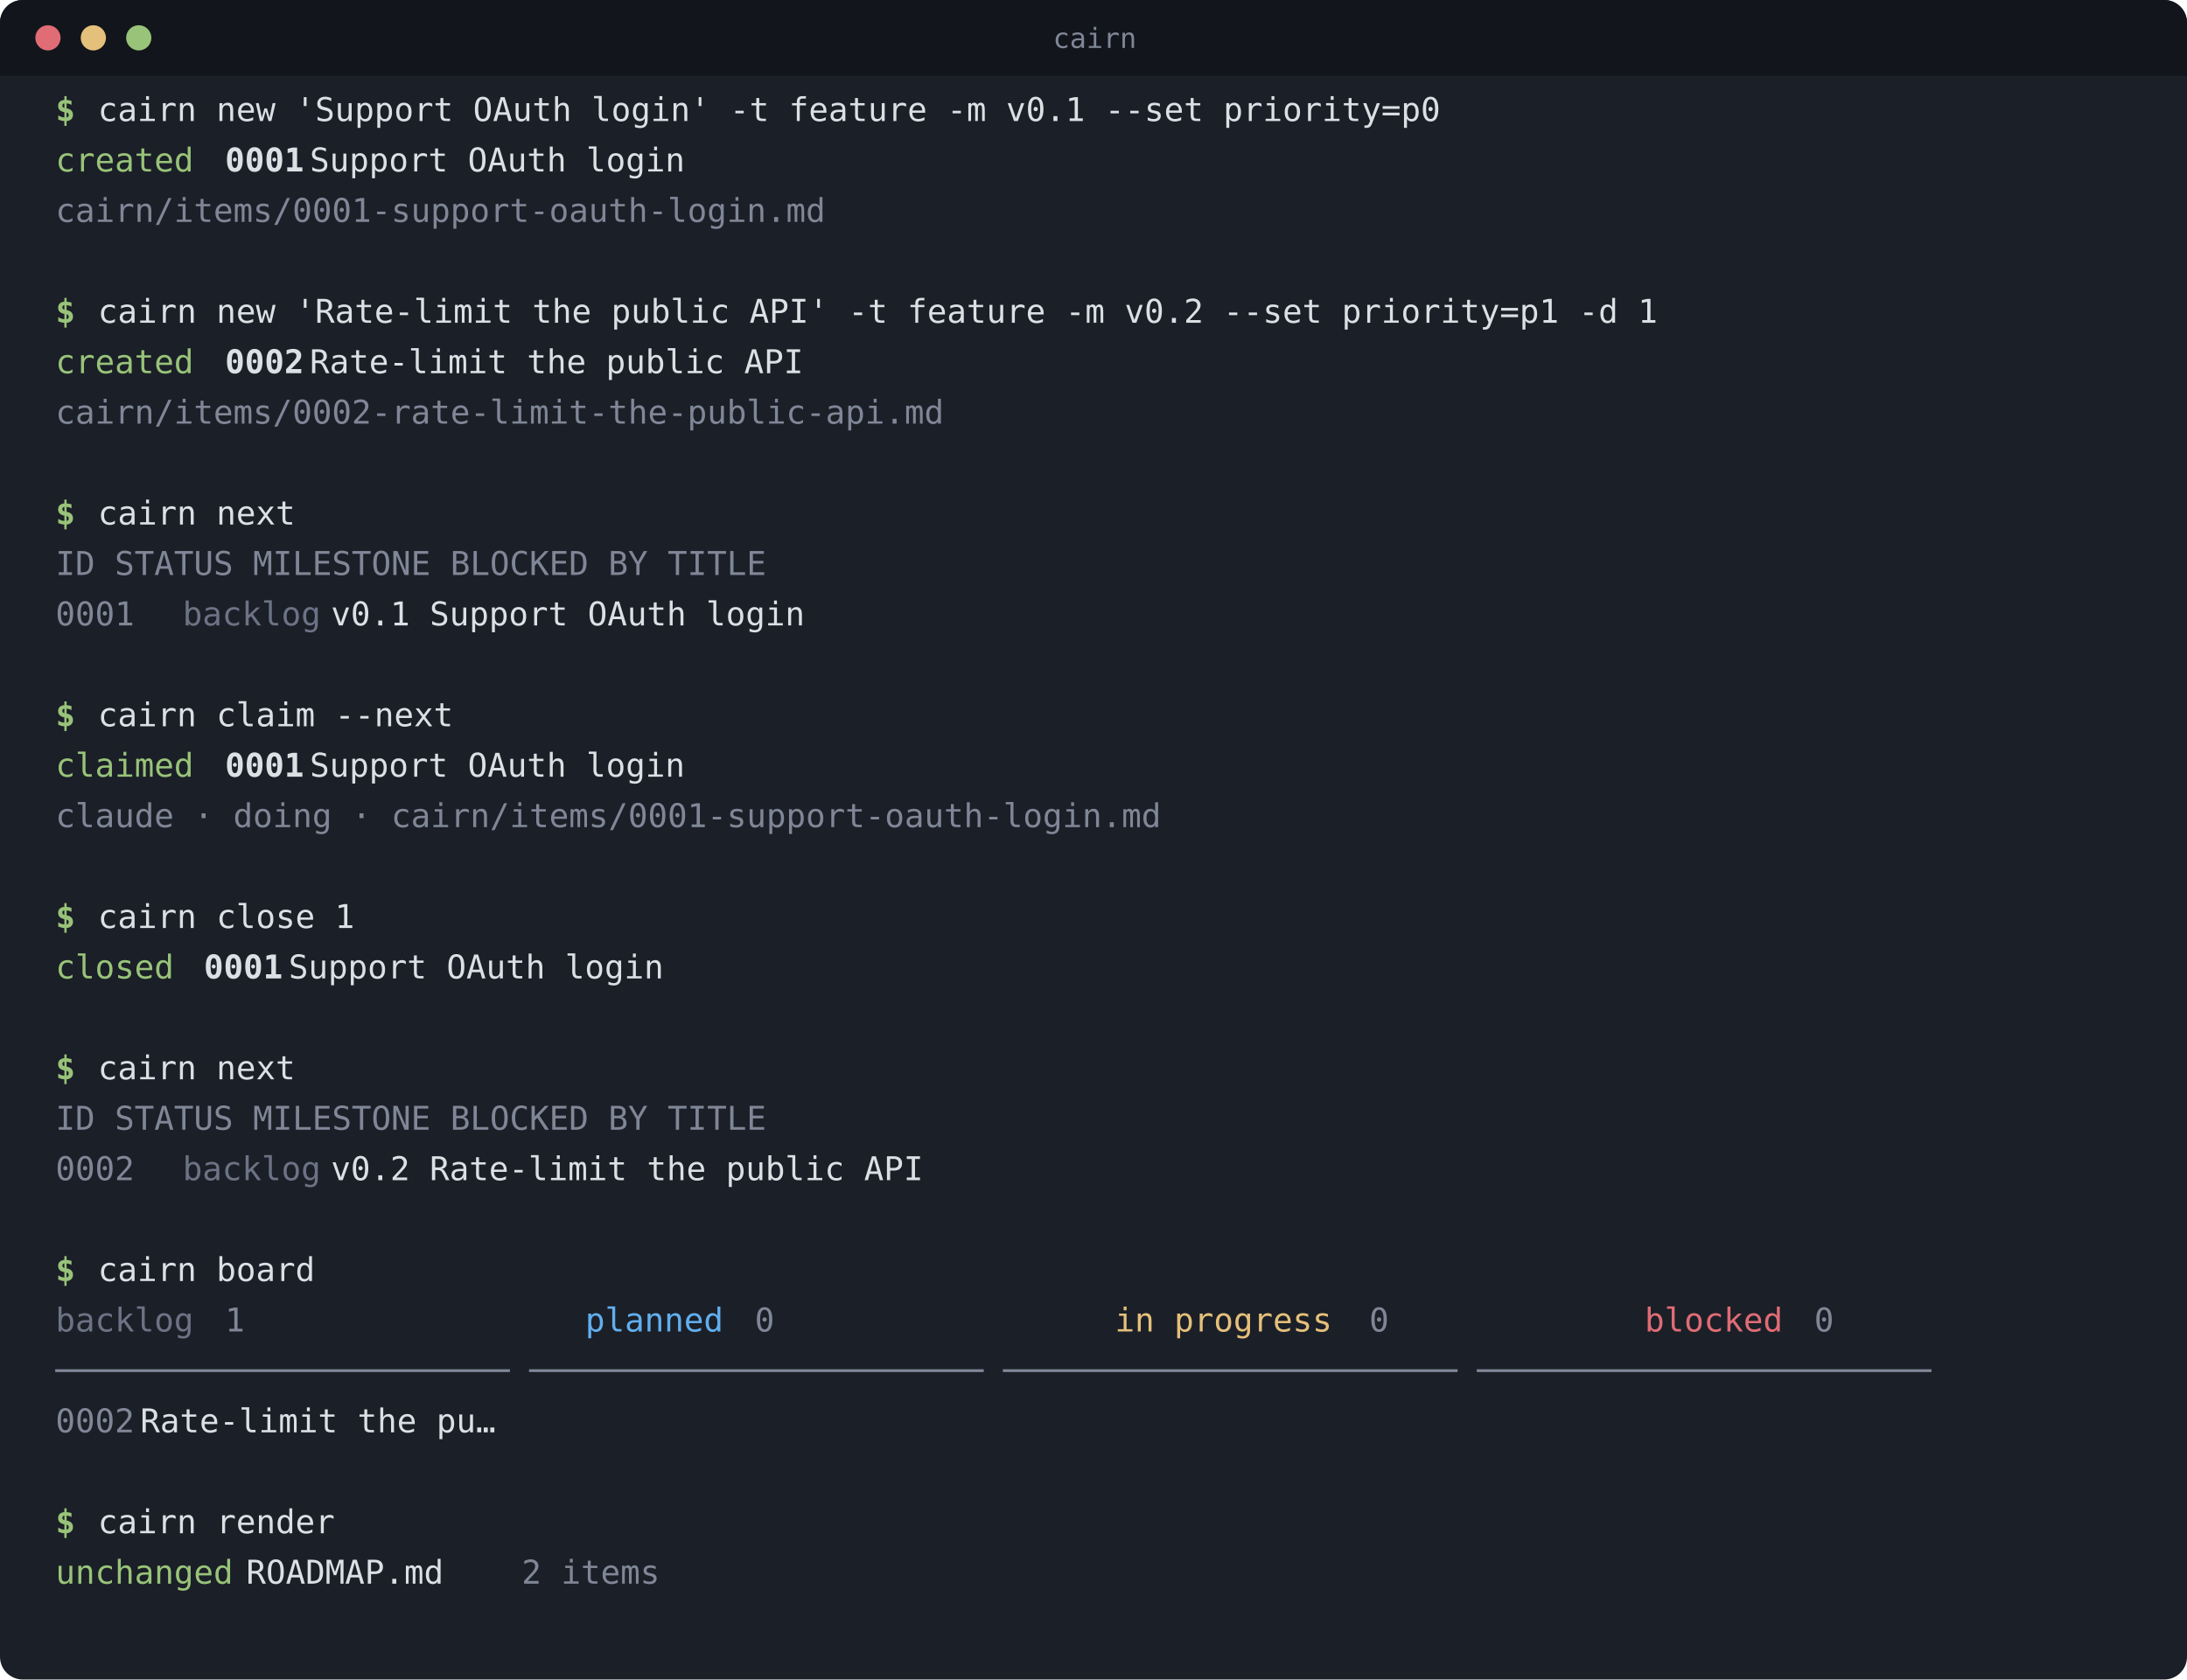
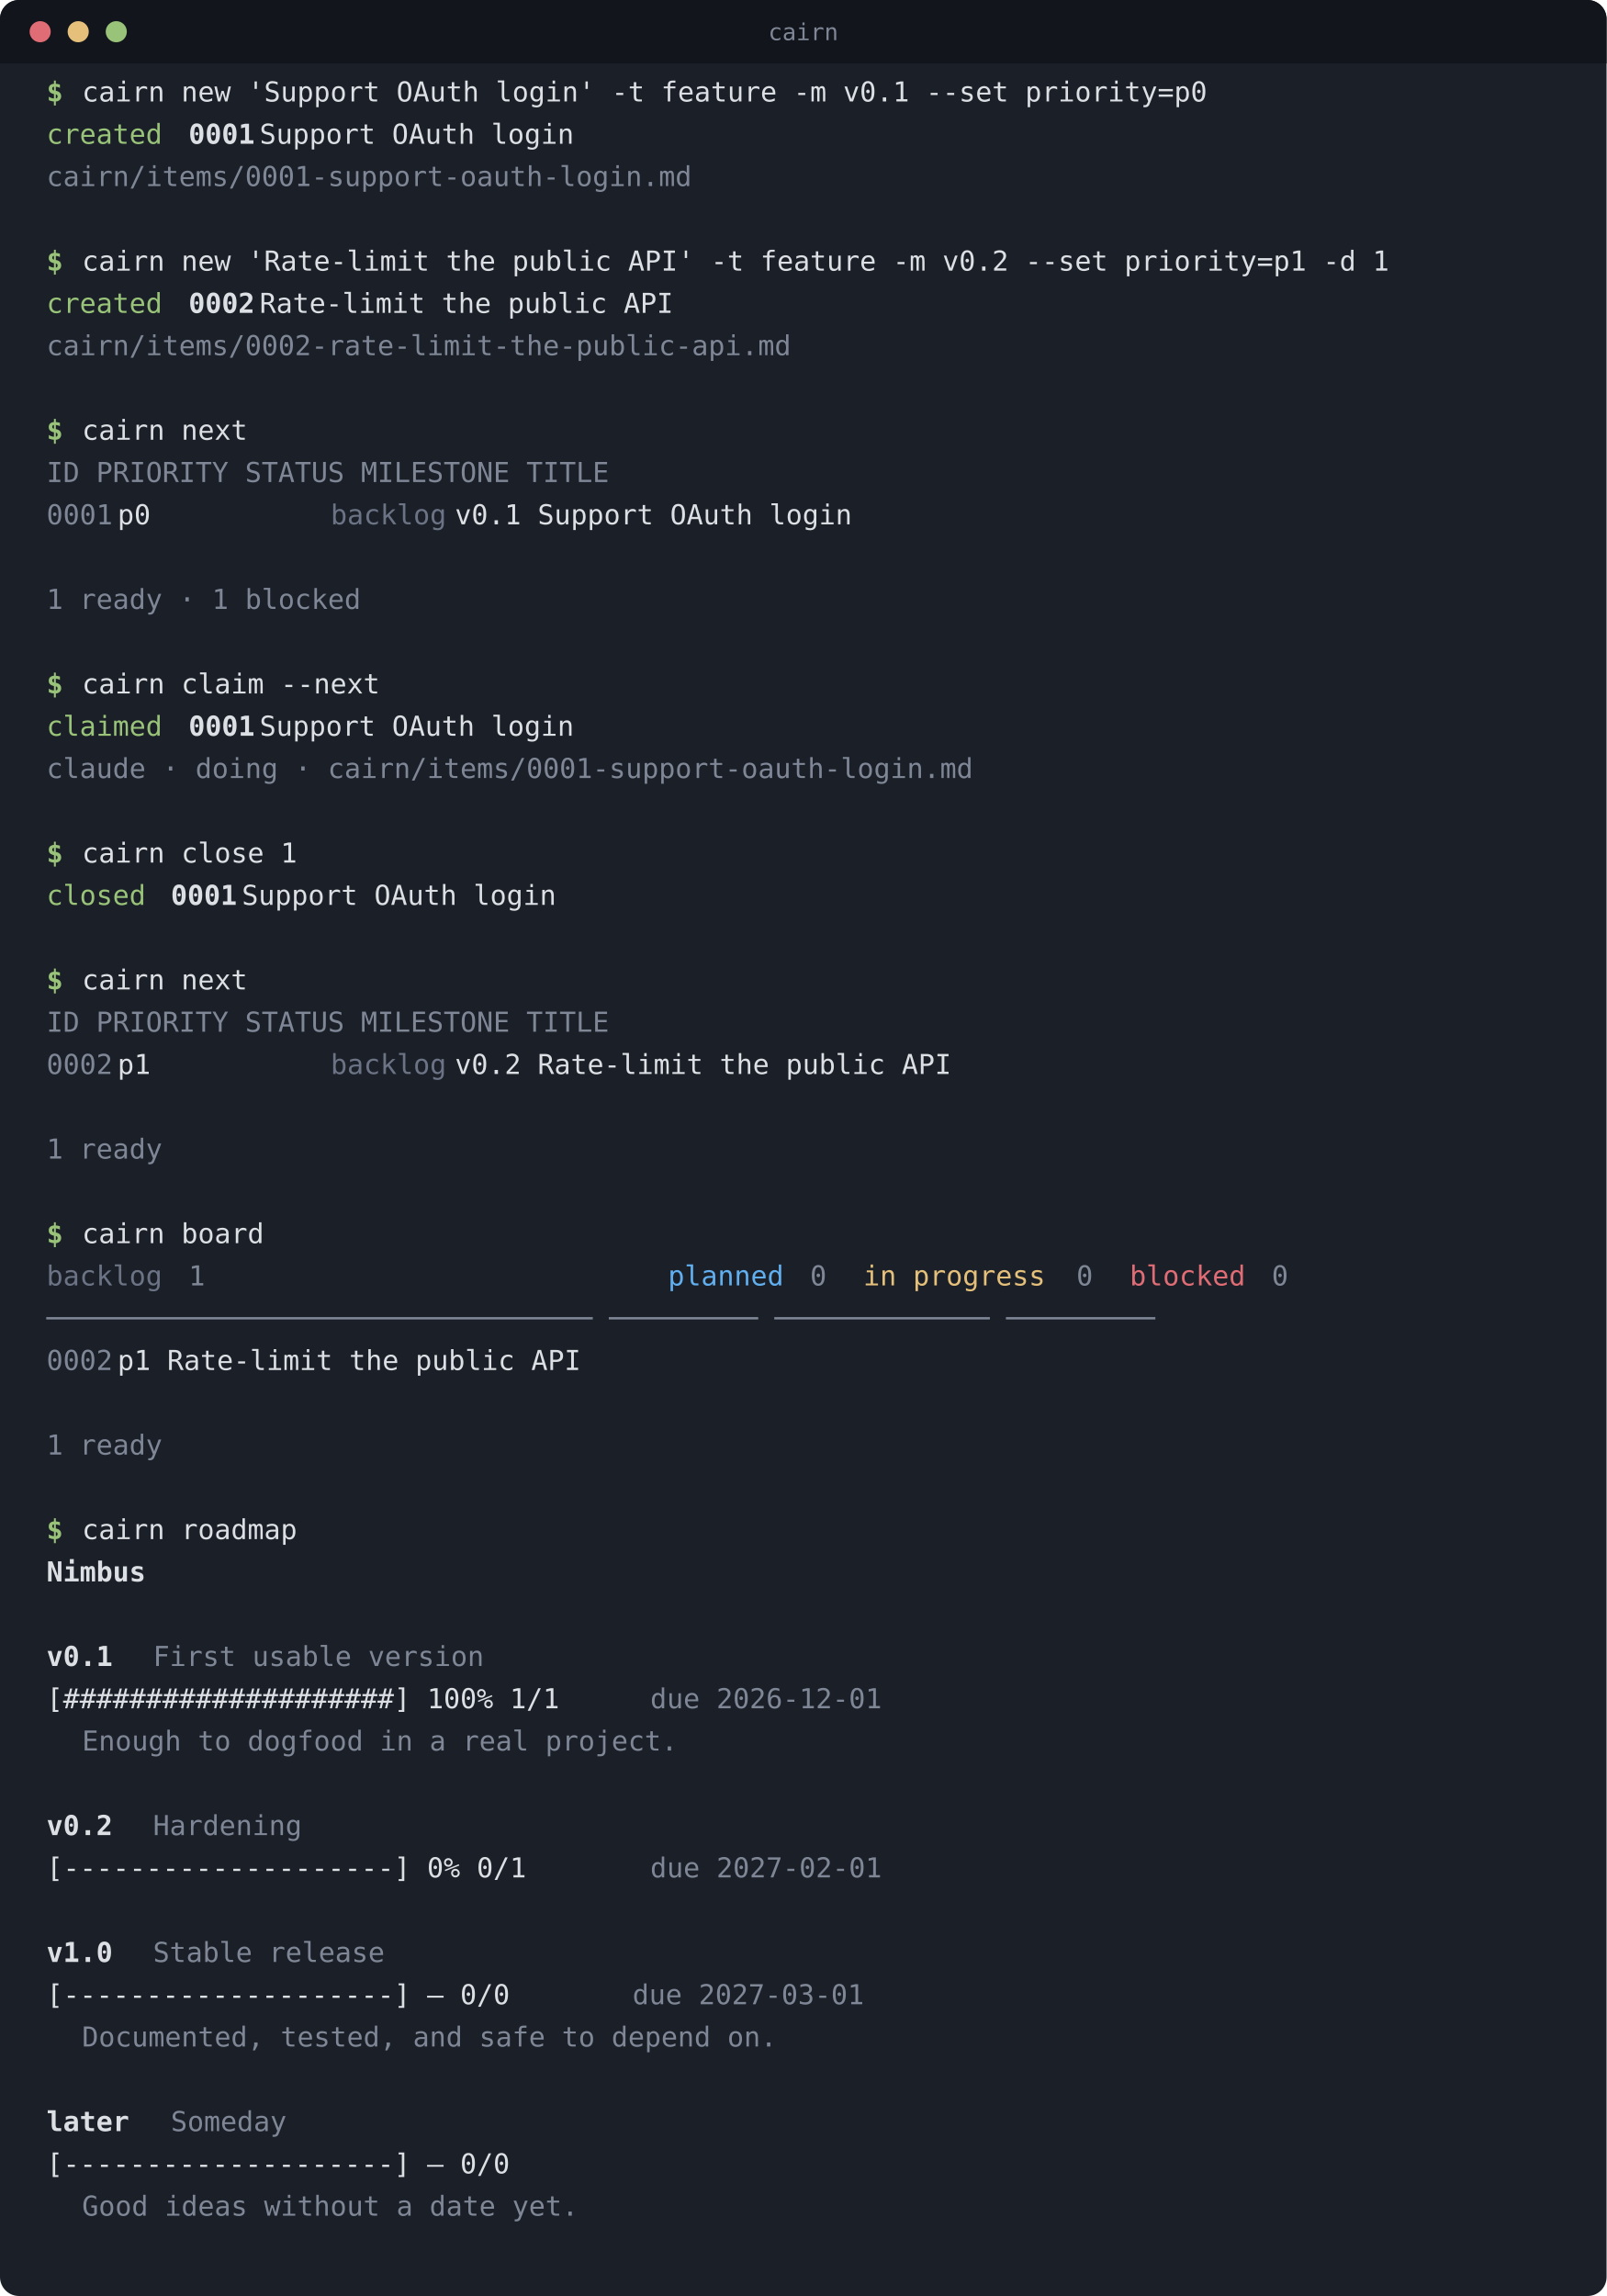
- <svg xmlns="http://www.w3.org/2000/svg" width="867" height="666" viewBox="0 0 867 666" font-family="ui-monospace, SFMono-Regular, Menlo, Consolas, monospace" font-size="13">
+ <svg xmlns="http://www.w3.org/2000/svg" width="760" height="1086" viewBox="0 0 760 1086" font-family="ui-monospace, SFMono-Regular, Menlo, Consolas, monospace" font-size="13">
  <defs>
    <clipPath id="r">
-       <rect x="0" y="0" width="867" height="666" rx="9" />
+       <rect x="0" y="0" width="760" height="1086" rx="9" />
    </clipPath>
  </defs>
  <g clip-path="url(#r)">
-     <rect width="867" height="666" fill="#1b1f27" />
-     <rect width="867" height="30" fill="#12151b" />
+     <rect width="760" height="1086" fill="#1b1f27" />
+     <rect width="760" height="30" fill="#12151b" />
    <circle cx="19" cy="15" r="5" fill="#e06c75" />
    <circle cx="37" cy="15" r="5" fill="#e5c07b" />
    <circle cx="55" cy="15" r="5" fill="#98c379" />
-     <text x="434" y="19" fill="#7f8797" text-anchor="middle" font-size="11">cairn</text>
+     <text x="380" y="19" fill="#7f8797" text-anchor="middle" font-size="11">cairn</text>
    <text x="22.0" y="48.0" fill="#98c379" font-weight="600">$</text>
    <text x="38.8" y="48.0" fill="#dcdfe4">cairn new 'Support OAuth login' -t feature -m v0.1 --set priority=p0</text>
    <text y="68.0">
      <tspan x="22.0" fill="#98c379">created</tspan>
      <tspan x="80.8" fill="#dcdfe4"> </tspan>
      <tspan x="89.2" fill="#dcdfe4" font-weight="600">0001</tspan>
      <tspan x="122.8" fill="#dcdfe4">  Support OAuth login</tspan>
    </text>
    <text y="88.0">
      <tspan x="22.0" fill="#7f8797">cairn/items/0001-support-oauth-login.md</tspan>
    </text>
    <text x="22.0" y="128.0" fill="#98c379" font-weight="600">$</text>
    <text x="38.8" y="128.0" fill="#dcdfe4">cairn new 'Rate-limit the public API' -t feature -m v0.2 --set priority=p1 -d 1</text>
    <text y="148.0">
      <tspan x="22.0" fill="#98c379">created</tspan>
      <tspan x="80.8" fill="#dcdfe4"> </tspan>
      <tspan x="89.2" fill="#dcdfe4" font-weight="600">0002</tspan>
      <tspan x="122.8" fill="#dcdfe4">  Rate-limit the public API</tspan>
    </text>
    <text y="168.0">
      <tspan x="22.0" fill="#7f8797">cairn/items/0002-rate-limit-the-public-api.md</tspan>
    </text>
    <text x="22.0" y="208.0" fill="#98c379" font-weight="600">$</text>
    <text x="38.8" y="208.0" fill="#dcdfe4">cairn next</text>
    <text y="228.0">
-       <tspan x="22.0" fill="#7f8797">ID    STATUS   MILESTONE  BLOCKED BY  TITLE</tspan>
+       <tspan x="22.0" fill="#7f8797">ID    PRIORITY  STATUS   MILESTONE  TITLE</tspan>
    </text>
    <text y="248.0">
      <tspan x="22.0" fill="#7f8797">0001</tspan>
-       <tspan x="55.6" fill="#dcdfe4">  </tspan>
-       <tspan x="72.4" fill="#6b7385">backlog</tspan>
-       <tspan x="131.2" fill="#dcdfe4">  v0.1                   Support OAuth login</tspan>
+       <tspan x="55.6" fill="#dcdfe4">  p0        </tspan>
+       <tspan x="156.4" fill="#6b7385">backlog</tspan>
+       <tspan x="215.2" fill="#dcdfe4">  v0.1       Support OAuth login</tspan>
    </text>
-     <text x="22.0" y="288.0" fill="#98c379" font-weight="600">$</text>
-     <text x="38.8" y="288.0" fill="#dcdfe4">cairn claim --next</text>
-     <text y="308.0">
+     <text y="288.0">
+       <tspan x="22.0" fill="#7f8797">1 ready · 1 blocked</tspan>
+     </text>
+     <text x="22.0" y="328.0" fill="#98c379" font-weight="600">$</text>
+     <text x="38.8" y="328.0" fill="#dcdfe4">cairn claim --next</text>
+     <text y="348.0">
      <tspan x="22.0" fill="#98c379">claimed</tspan>
      <tspan x="80.8" fill="#dcdfe4"> </tspan>
      <tspan x="89.2" fill="#dcdfe4" font-weight="600">0001</tspan>
      <tspan x="122.8" fill="#dcdfe4">  Support OAuth login</tspan>
    </text>
-     <text y="328.0">
+     <text y="368.0">
      <tspan x="22.0" fill="#7f8797">  claude · doing · cairn/items/0001-support-oauth-login.md</tspan>
    </text>
-     <text x="22.0" y="368.0" fill="#98c379" font-weight="600">$</text>
-     <text x="38.8" y="368.0" fill="#dcdfe4">cairn close 1</text>
-     <text y="388.0">
+     <text x="22.0" y="408.0" fill="#98c379" font-weight="600">$</text>
+     <text x="38.8" y="408.0" fill="#dcdfe4">cairn close 1</text>
+     <text y="428.0">
      <tspan x="22.0" fill="#98c379">closed</tspan>
      <tspan x="72.4" fill="#dcdfe4"> </tspan>
      <tspan x="80.8" fill="#dcdfe4" font-weight="600">0001</tspan>
      <tspan x="114.4" fill="#dcdfe4">  Support OAuth login</tspan>
    </text>
-     <text x="22.0" y="428.0" fill="#98c379" font-weight="600">$</text>
-     <text x="38.8" y="428.0" fill="#dcdfe4">cairn next</text>
-     <text y="448.0">
-       <tspan x="22.0" fill="#7f8797">ID    STATUS   MILESTONE  BLOCKED BY  TITLE</tspan>
+     <text x="22.0" y="468.0" fill="#98c379" font-weight="600">$</text>
+     <text x="38.8" y="468.0" fill="#dcdfe4">cairn next</text>
+     <text y="488.0">
+       <tspan x="22.0" fill="#7f8797">ID    PRIORITY  STATUS   MILESTONE  TITLE</tspan>
    </text>
-     <text y="468.0">
+     <text y="508.0">
      <tspan x="22.0" fill="#7f8797">0002</tspan>
-       <tspan x="55.6" fill="#dcdfe4">  </tspan>
-       <tspan x="72.4" fill="#6b7385">backlog</tspan>
-       <tspan x="131.2" fill="#dcdfe4">  v0.2                   Rate-limit the public API</tspan>
+       <tspan x="55.6" fill="#dcdfe4">  p1        </tspan>
+       <tspan x="156.4" fill="#6b7385">backlog</tspan>
+       <tspan x="215.2" fill="#dcdfe4">  v0.2       Rate-limit the public API</tspan>
    </text>
-     <text x="22.0" y="508.0" fill="#98c379" font-weight="600">$</text>
-     <text x="38.8" y="508.0" fill="#dcdfe4">cairn board</text>
-     <text y="528.0">
+     <text y="548.0">
+       <tspan x="22.0" fill="#7f8797">1 ready</tspan>
+     </text>
+     <text x="22.0" y="588.0" fill="#98c379" font-weight="600">$</text>
+     <text x="38.8" y="588.0" fill="#dcdfe4">cairn board</text>
+     <text y="608.0">
      <tspan x="22.0" fill="#6b7385">backlog</tspan>
      <tspan x="80.8" fill="#dcdfe4"> </tspan>
      <tspan x="89.2" fill="#7f8797">1</tspan>
-       <tspan x="97.6" fill="#dcdfe4">                </tspan>
-       <tspan x="232.0" fill="#61afef">planned</tspan>
-       <tspan x="290.8" fill="#dcdfe4"> </tspan>
-       <tspan x="299.2" fill="#7f8797">0</tspan>
-       <tspan x="307.6" fill="#dcdfe4">                </tspan>
-       <tspan x="442.0" fill="#e5c07b">in progress</tspan>
-       <tspan x="534.4" fill="#dcdfe4"> </tspan>
-       <tspan x="542.8" fill="#7f8797">0</tspan>
-       <tspan x="551.2" fill="#dcdfe4">            </tspan>
-       <tspan x="652.0" fill="#e06c75">blocked</tspan>
-       <tspan x="710.8" fill="#dcdfe4"> </tspan>
-       <tspan x="719.2" fill="#7f8797">0</tspan>
+       <tspan x="97.6" fill="#dcdfe4">                          </tspan>
+       <tspan x="316.0" fill="#61afef">planned</tspan>
+       <tspan x="374.8" fill="#dcdfe4"> </tspan>
+       <tspan x="383.2" fill="#7f8797">0</tspan>
+       <tspan x="391.6" fill="#dcdfe4">  </tspan>
+       <tspan x="408.4" fill="#e5c07b">in progress</tspan>
+       <tspan x="500.8" fill="#dcdfe4"> </tspan>
+       <tspan x="509.2" fill="#7f8797">0</tspan>
+       <tspan x="517.6" fill="#dcdfe4">  </tspan>
+       <tspan x="534.4" fill="#e06c75">blocked</tspan>
+       <tspan x="593.2" fill="#dcdfe4"> </tspan>
+       <tspan x="601.6" fill="#7f8797">0</tspan>
    </text>
-     <text y="548.0">
-       <tspan x="22.0" fill="#7f8797">───────────────────────  ───────────────────────  ───────────────────────  ───────────────────────</tspan>
+     <text y="628.0">
+       <tspan x="22.0" fill="#7f8797">─────────────────────────────────  ─────────  ─────────────  ─────────</tspan>
    </text>
-     <text y="568.0">
+     <text y="648.0">
      <tspan x="22.0" fill="#7f8797">0002</tspan>
-       <tspan x="55.6" fill="#dcdfe4"> Rate-limit the pu…</tspan>
+       <tspan x="55.6" fill="#dcdfe4"> p1 Rate-limit the public API</tspan>
    </text>
-     <text x="22.0" y="608.0" fill="#98c379" font-weight="600">$</text>
-     <text x="38.8" y="608.0" fill="#dcdfe4">cairn render</text>
-     <text y="628.0">
-       <tspan x="22.0" fill="#98c379">unchanged</tspan>
-       <tspan x="97.6" fill="#dcdfe4"> ROADMAP.md  </tspan>
-       <tspan x="206.8" fill="#7f8797">2 items</tspan>
+     <text y="688.0">
+       <tspan x="22.0" fill="#7f8797">1 ready</tspan>
+     </text>
+     <text x="22.0" y="728.0" fill="#98c379" font-weight="600">$</text>
+     <text x="38.8" y="728.0" fill="#dcdfe4">cairn roadmap</text>
+     <text y="748.0">
+       <tspan x="22.0" fill="#dcdfe4" font-weight="600">Nimbus</tspan>
+     </text>
+     <text y="788.0">
+       <tspan x="22.0" fill="#dcdfe4" font-weight="600">v0.1</tspan>
+       <tspan x="55.6" fill="#dcdfe4">  </tspan>
+       <tspan x="72.4" fill="#7f8797">First usable version</tspan>
+     </text>
+     <text y="808.0">
+       <tspan x="22.0" fill="#dcdfe4">  [####################] 100%  1/1</tspan>
+       <tspan x="307.6" fill="#7f8797">   due 2026-12-01</tspan>
+     </text>
+     <text y="828.0">
+       <tspan x="22.0" fill="#dcdfe4">  </tspan>
+       <tspan x="38.8" fill="#7f8797">Enough to dogfood in a real project.</tspan>
+     </text>
+     <text y="868.0">
+       <tspan x="22.0" fill="#dcdfe4" font-weight="600">v0.2</tspan>
+       <tspan x="55.6" fill="#dcdfe4">  </tspan>
+       <tspan x="72.4" fill="#7f8797">Hardening</tspan>
+     </text>
+     <text y="888.0">
+       <tspan x="22.0" fill="#dcdfe4">  [--------------------]   0%  0/1</tspan>
+       <tspan x="307.6" fill="#7f8797">   due 2027-02-01</tspan>
+     </text>
+     <text y="928.0">
+       <tspan x="22.0" fill="#dcdfe4" font-weight="600">v1.0</tspan>
+       <tspan x="55.6" fill="#dcdfe4">  </tspan>
+       <tspan x="72.4" fill="#7f8797">Stable release</tspan>
+     </text>
+     <text y="948.0">
+       <tspan x="22.0" fill="#dcdfe4">  [--------------------]   —  0/0</tspan>
+       <tspan x="299.2" fill="#7f8797">   due 2027-03-01</tspan>
+     </text>
+     <text y="968.0">
+       <tspan x="22.0" fill="#dcdfe4">  </tspan>
+       <tspan x="38.8" fill="#7f8797">Documented, tested, and safe to depend on.</tspan>
+     </text>
+     <text y="1008.0">
+       <tspan x="22.0" fill="#dcdfe4" font-weight="600">later</tspan>
+       <tspan x="64.0" fill="#dcdfe4">  </tspan>
+       <tspan x="80.8" fill="#7f8797">Someday</tspan>
+     </text>
+     <text y="1028.0">
+       <tspan x="22.0" fill="#dcdfe4">  [--------------------]   —  0/0</tspan>
+     </text>
+     <text y="1048.0">
+       <tspan x="22.0" fill="#dcdfe4">  </tspan>
+       <tspan x="38.8" fill="#7f8797">Good ideas without a date yet.</tspan>
    </text>
  </g>
</svg>
